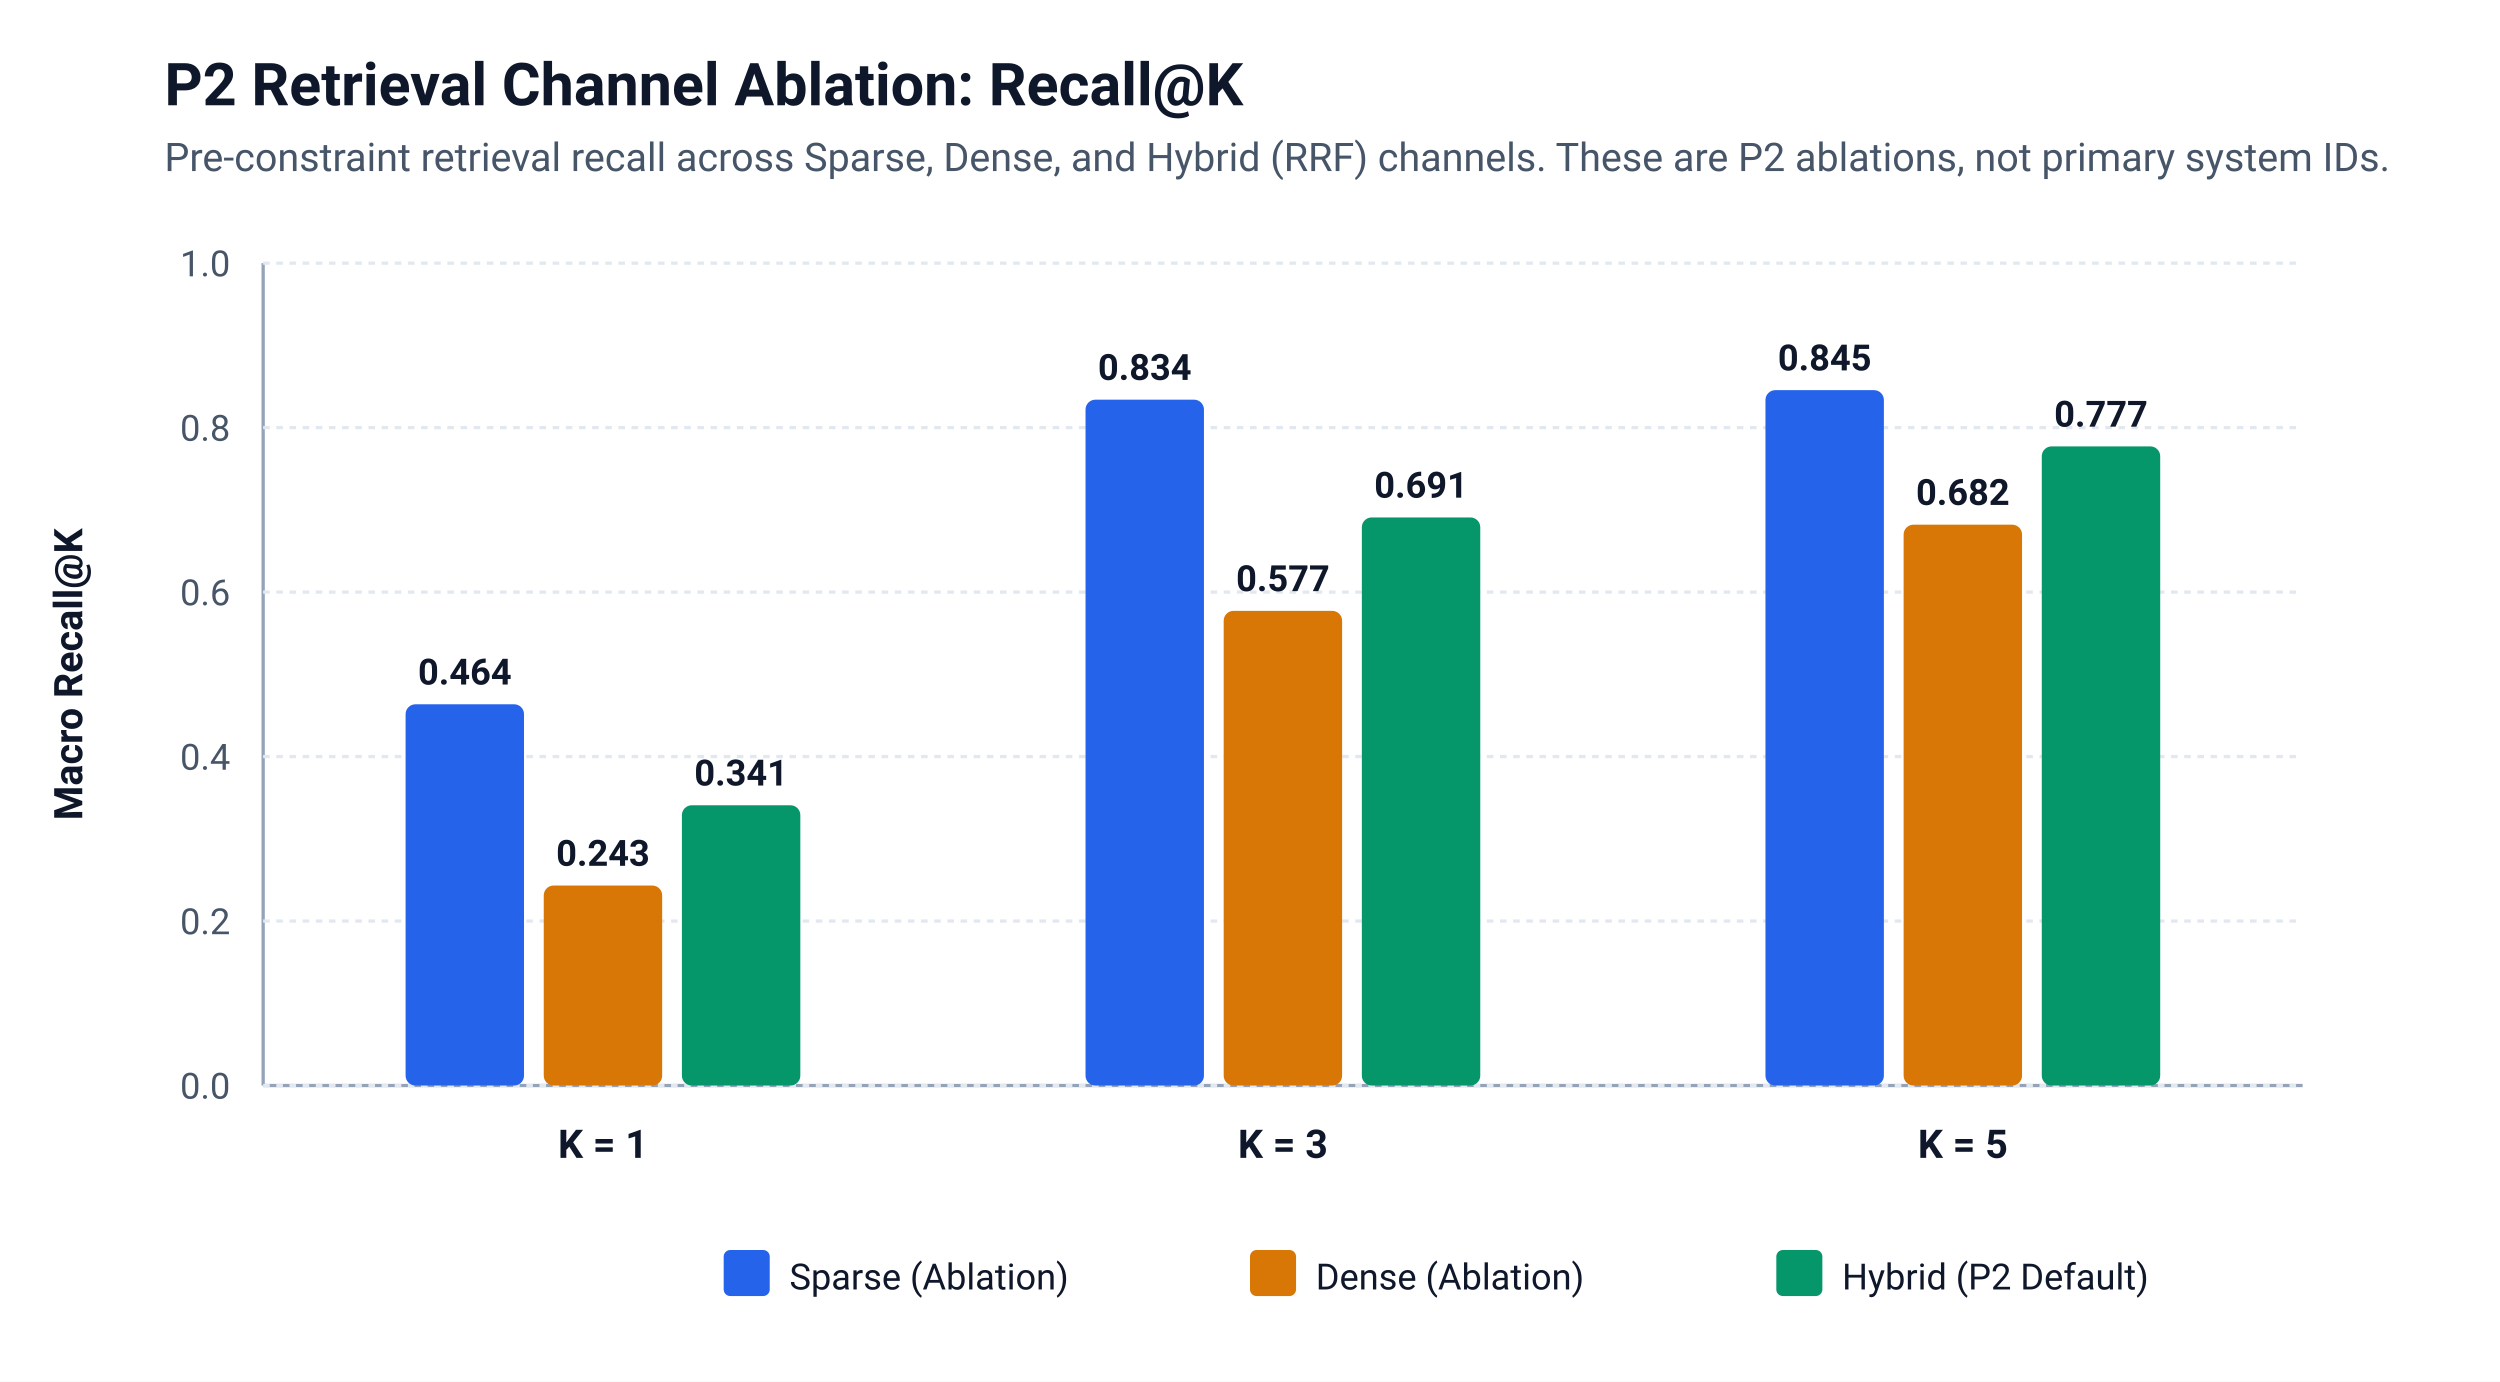
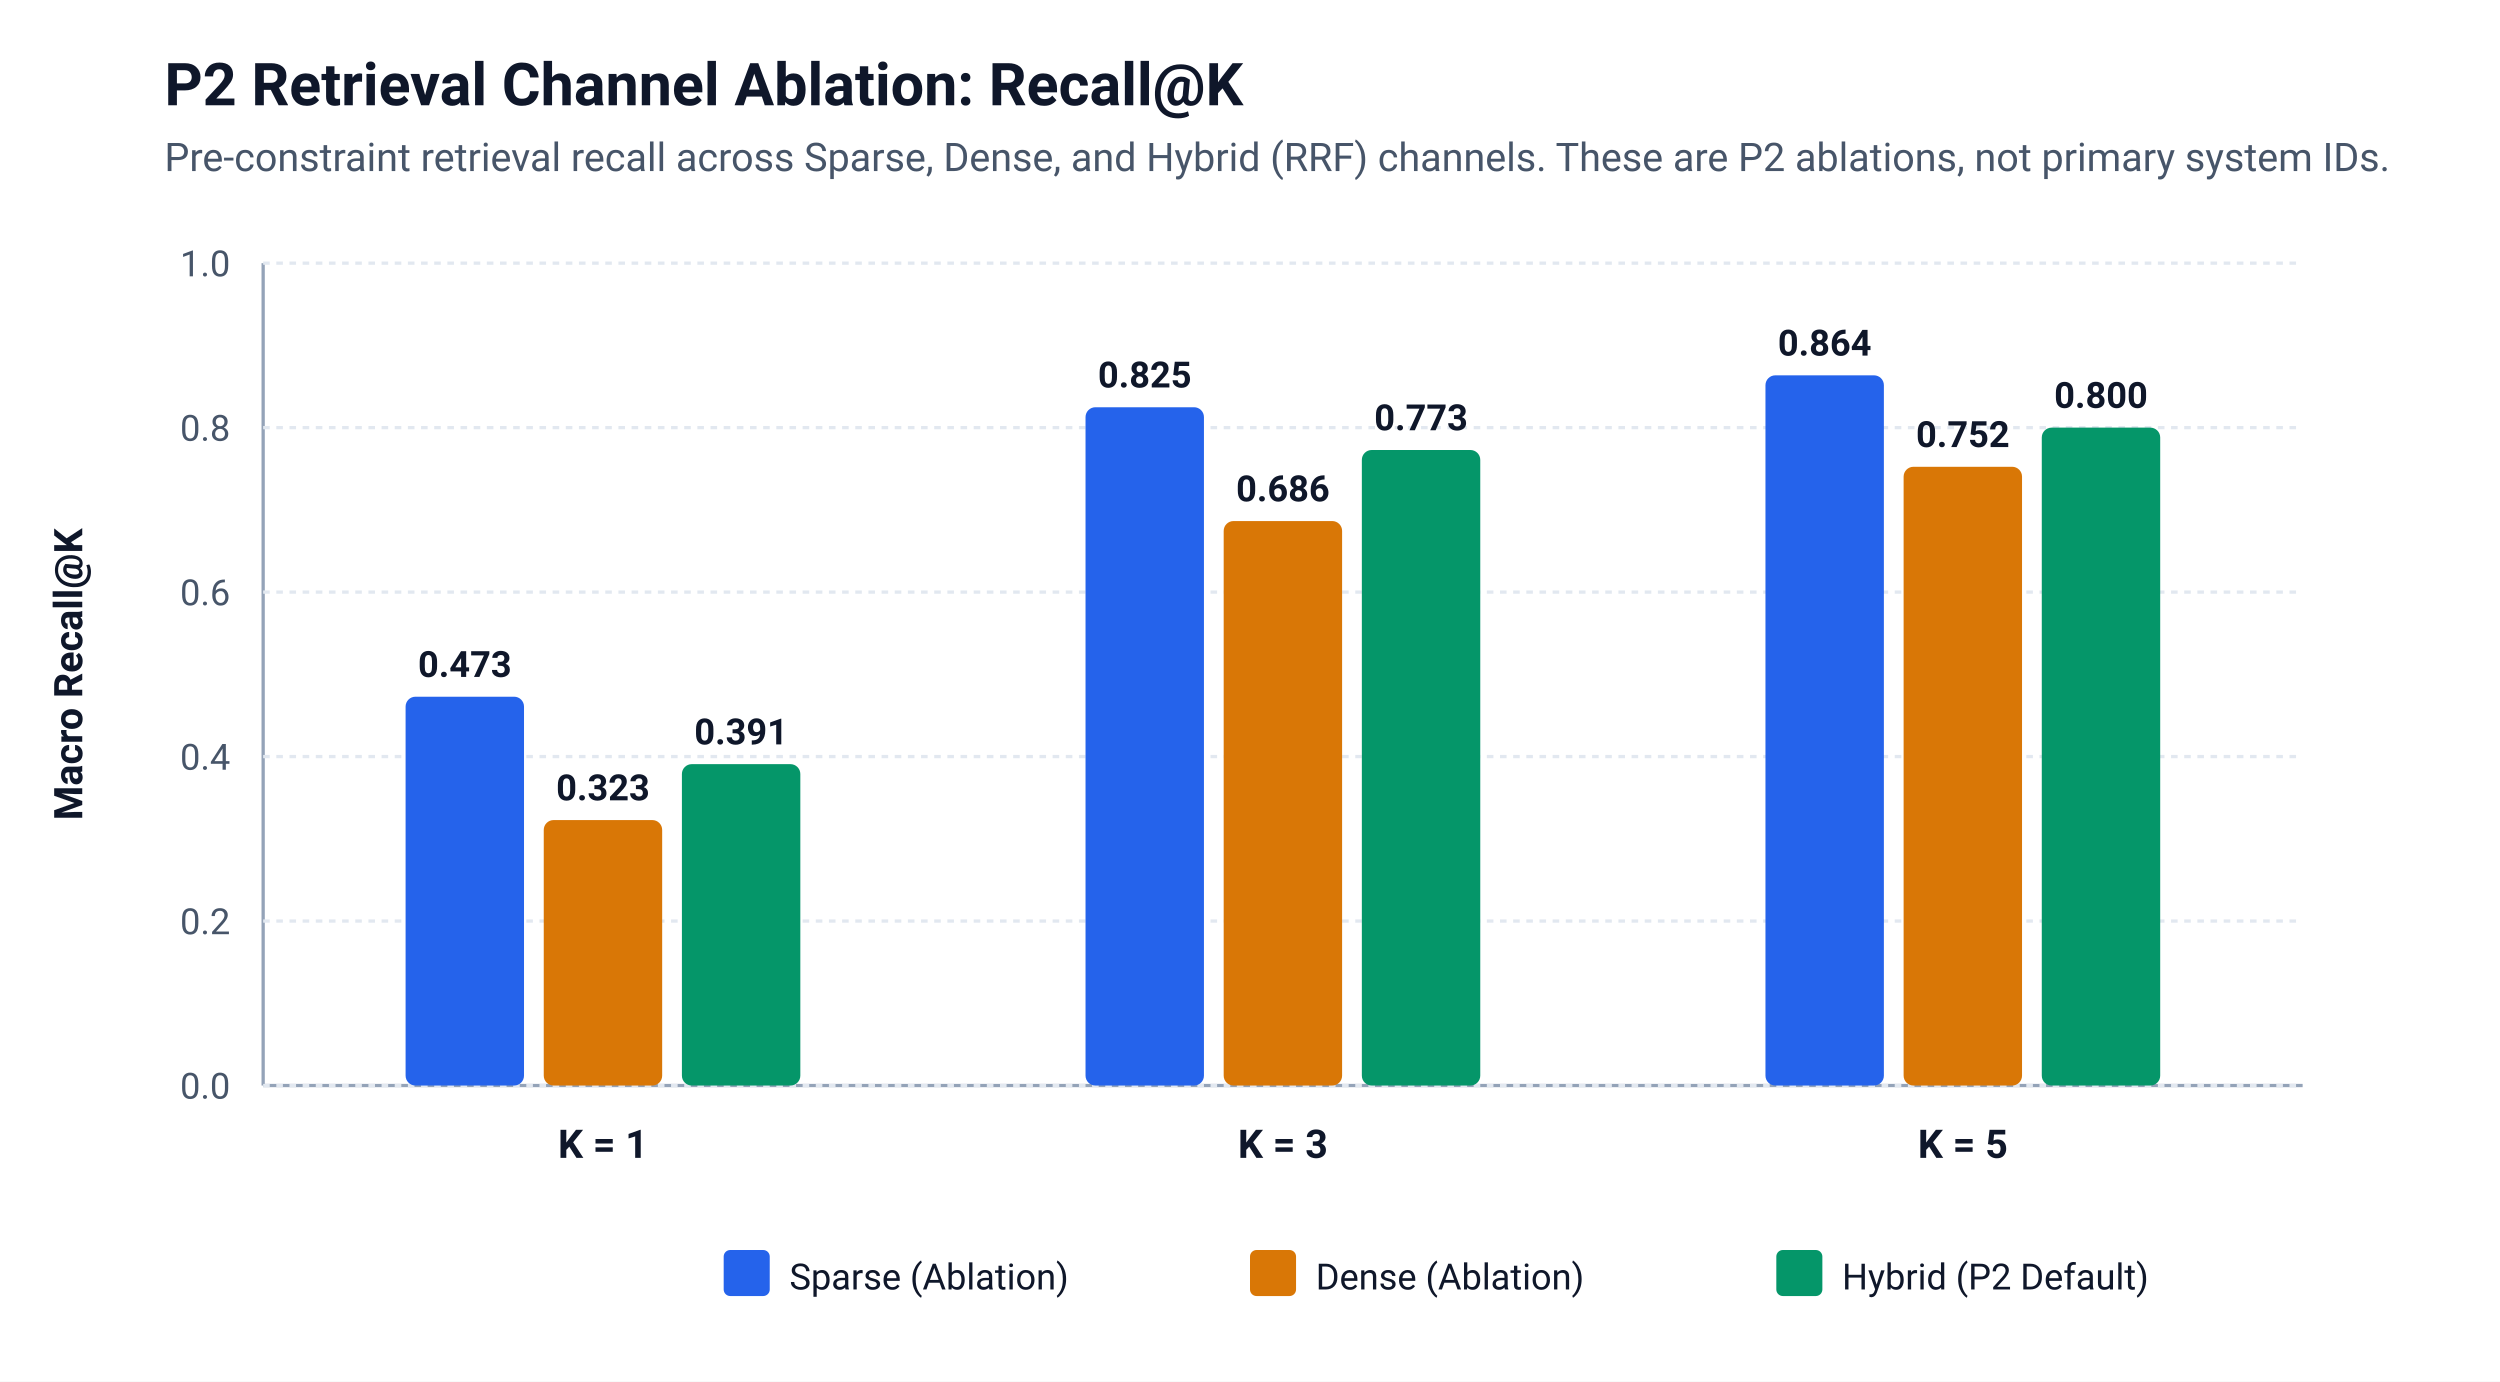
<svg xmlns="http://www.w3.org/2000/svg" width="760" height="420" viewBox="0 0 760 420">
  <rect width="100%" height="100%" fill="#ffffff" />
  <style>
    text { font-family: -apple-system, BlinkMacSystemFont, 'Segoe UI', Roboto, Helvetica, Arial, sans-serif; }
    .title { font-size: 18px; font-weight: 700; fill: #0f172a; }
    .subtitle { font-size: 12px; fill: #475569; }
    .axis { stroke: #94a3b8; stroke-width: 1; }
    .grid { stroke: #e2e8f0; stroke-width: 1; stroke-dasharray: 2 2; }
    .tick { font-size: 11px; fill: #475569; }
    .label { font-size: 12px; font-weight: 600; fill: #0f172a; }
    .val { font-size: 11px; font-weight: 600; fill: #0f172a; }
    .val-light { font-size: 10px; fill: #475569; }
    .legend { font-size: 11px; fill: #0f172a; }
    .note { font-size: 10px; font-style: italic; fill: #475569; }
  </style>
  <text x="50" y="32" class="title">P2 Retrieval Channel Ablation: Recall@K</text>
  <text x="50" y="52" class="subtitle">Pre-constraint retrieval recall across Sparse, Dense, and Hybrid (RRF) channels. These are P2 ablations, not primary system IDs.</text>
  <line x1="80" y1="330" x2="700" y2="330" class="axis" />
  <line x1="80" y1="80" x2="80" y2="330" class="axis" />
  <line x1="80" y1="330.0" x2="700" y2="330.0" class="grid" />
  <text x="70" y="334.0" text-anchor="end" class="tick">0.0</text>
  <line x1="80" y1="280.0" x2="700" y2="280.0" class="grid" />
  <text x="70" y="284.0" text-anchor="end" class="tick">0.2</text>
  <line x1="80" y1="230.0" x2="700" y2="230.0" class="grid" />
  <text x="70" y="234.0" text-anchor="end" class="tick">0.4</text>
  <line x1="80" y1="180.0" x2="700" y2="180.0" class="grid" />
  <text x="70" y="184.0" text-anchor="end" class="tick">0.6</text>
  <line x1="80" y1="130.0" x2="700" y2="130.0" class="grid" />
  <text x="70" y="134.0" text-anchor="end" class="tick">0.8</text>
  <line x1="80" y1="80.0" x2="700" y2="80.0" class="grid" />
  <text x="70" y="84.0" text-anchor="end" class="tick">1.0</text>
  <text x="25" y="205.0" transform="rotate(-90 25 205.0)" text-anchor="middle" class="label">Macro Recall@K</text>
-   <rect x="123.3" y="214.1" width="36.0" height="115.9" fill="#2563eb" rx="3" />
-   <text x="141.3" y="208.1" text-anchor="middle" class="val">0.464</text>
-   <rect x="165.3" y="269.2" width="36.0" height="60.8" fill="#d97706" rx="3" />
-   <text x="183.3" y="263.2" text-anchor="middle" class="val">0.243</text>
-   <rect x="207.3" y="244.8" width="36.0" height="85.2" fill="#059669" rx="3" />
-   <text x="225.3" y="238.8" text-anchor="middle" class="val">0.341</text>
+   <rect x="123.3" y="211.8" width="36.0" height="118.2" fill="#2563eb" rx="3" />
+   <text x="141.3" y="205.8" text-anchor="middle" class="val">0.473</text>
+   <rect x="165.3" y="249.3" width="36.0" height="80.7" fill="#d97706" rx="3" />
+   <text x="183.3" y="243.3" text-anchor="middle" class="val">0.323</text>
+   <rect x="207.3" y="232.3" width="36.0" height="97.7" fill="#059669" rx="3" />
+   <text x="225.3" y="226.3" text-anchor="middle" class="val">0.391</text>
  <text x="183.3" y="352" text-anchor="middle" class="label">K = 1</text>
-   <rect x="330.0" y="121.5" width="36.0" height="208.5" fill="#2563eb" rx="3" />
-   <text x="348.0" y="115.5" text-anchor="middle" class="val">0.834</text>
-   <rect x="372.0" y="185.7" width="36.0" height="144.3" fill="#d97706" rx="3" />
-   <text x="390.0" y="179.7" text-anchor="middle" class="val">0.577</text>
-   <rect x="414.0" y="157.3" width="36.0" height="172.7" fill="#059669" rx="3" />
-   <text x="432.0" y="151.3" text-anchor="middle" class="val">0.691</text>
+   <rect x="330.0" y="123.8" width="36.0" height="206.2" fill="#2563eb" rx="3" />
+   <text x="348.0" y="117.8" text-anchor="middle" class="val">0.825</text>
+   <rect x="372.0" y="158.4" width="36.0" height="171.6" fill="#d97706" rx="3" />
+   <text x="390.0" y="152.4" text-anchor="middle" class="val">0.686</text>
+   <rect x="414.0" y="136.8" width="36.0" height="193.2" fill="#059669" rx="3" />
+   <text x="432.0" y="130.8" text-anchor="middle" class="val">0.773</text>
  <text x="390.0" y="352" text-anchor="middle" class="label">K = 3</text>
-   <rect x="536.7" y="118.6" width="36.0" height="211.4" fill="#2563eb" rx="3" />
-   <text x="554.7" y="112.6" text-anchor="middle" class="val">0.845</text>
-   <rect x="578.7" y="159.5" width="36.0" height="170.5" fill="#d97706" rx="3" />
-   <text x="596.7" y="153.5" text-anchor="middle" class="val">0.682</text>
-   <rect x="620.7" y="135.7" width="36.0" height="194.3" fill="#059669" rx="3" />
-   <text x="638.7" y="129.7" text-anchor="middle" class="val">0.777</text>
+   <rect x="536.7" y="114.1" width="36.0" height="215.9" fill="#2563eb" rx="3" />
+   <text x="554.7" y="108.1" text-anchor="middle" class="val">0.864</text>
+   <rect x="578.7" y="141.9" width="36.0" height="188.1" fill="#d97706" rx="3" />
+   <text x="596.7" y="135.9" text-anchor="middle" class="val">0.752</text>
+   <rect x="620.7" y="130.0" width="36.0" height="200.0" fill="#059669" rx="3" />
+   <text x="638.7" y="124.0" text-anchor="middle" class="val">0.800</text>
  <text x="596.7" y="352" text-anchor="middle" class="label">K = 5</text>
  <rect x="220" y="380" width="14" height="14" fill="#2563eb" rx="2" />
  <text x="240" y="392" class="legend">Sparse (Ablation)</text>
  <rect x="380" y="380" width="14" height="14" fill="#d97706" rx="2" />
  <text x="400" y="392" class="legend">Dense (Ablation)</text>
  <rect x="540" y="380" width="14" height="14" fill="#059669" rx="2" />
  <text x="560" y="392" class="legend">Hybrid (P2 Default)</text>
</svg>
